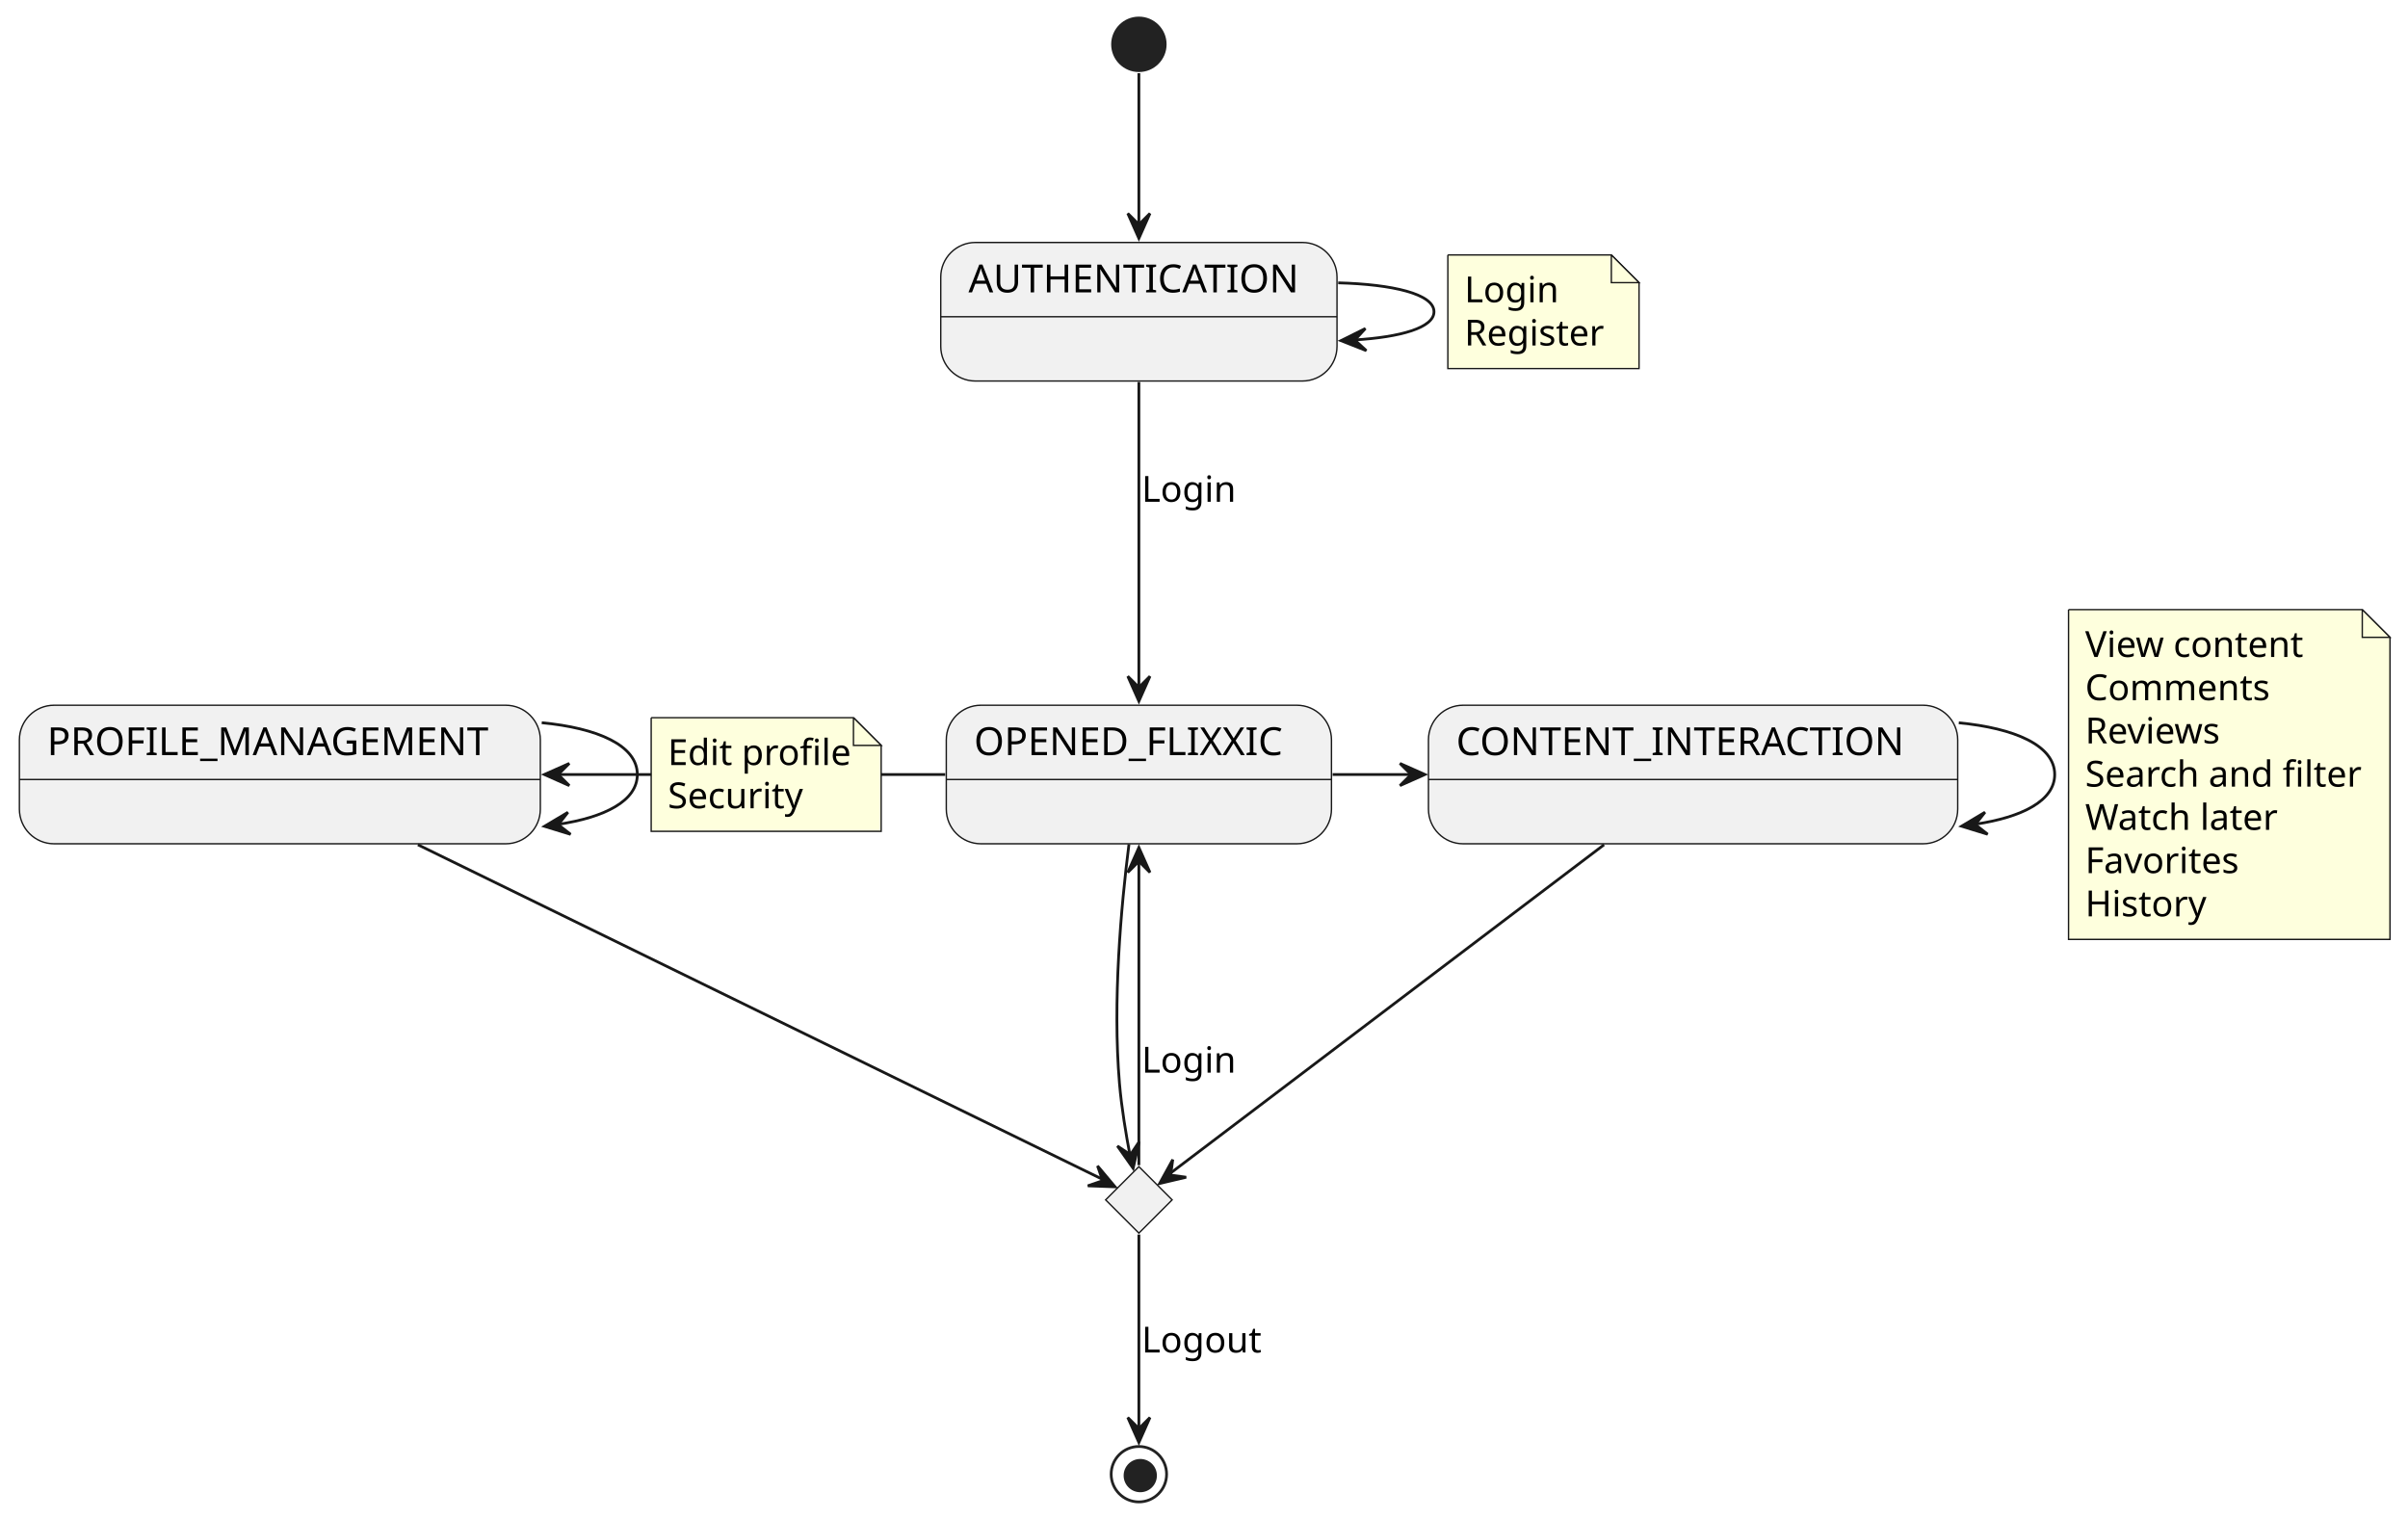
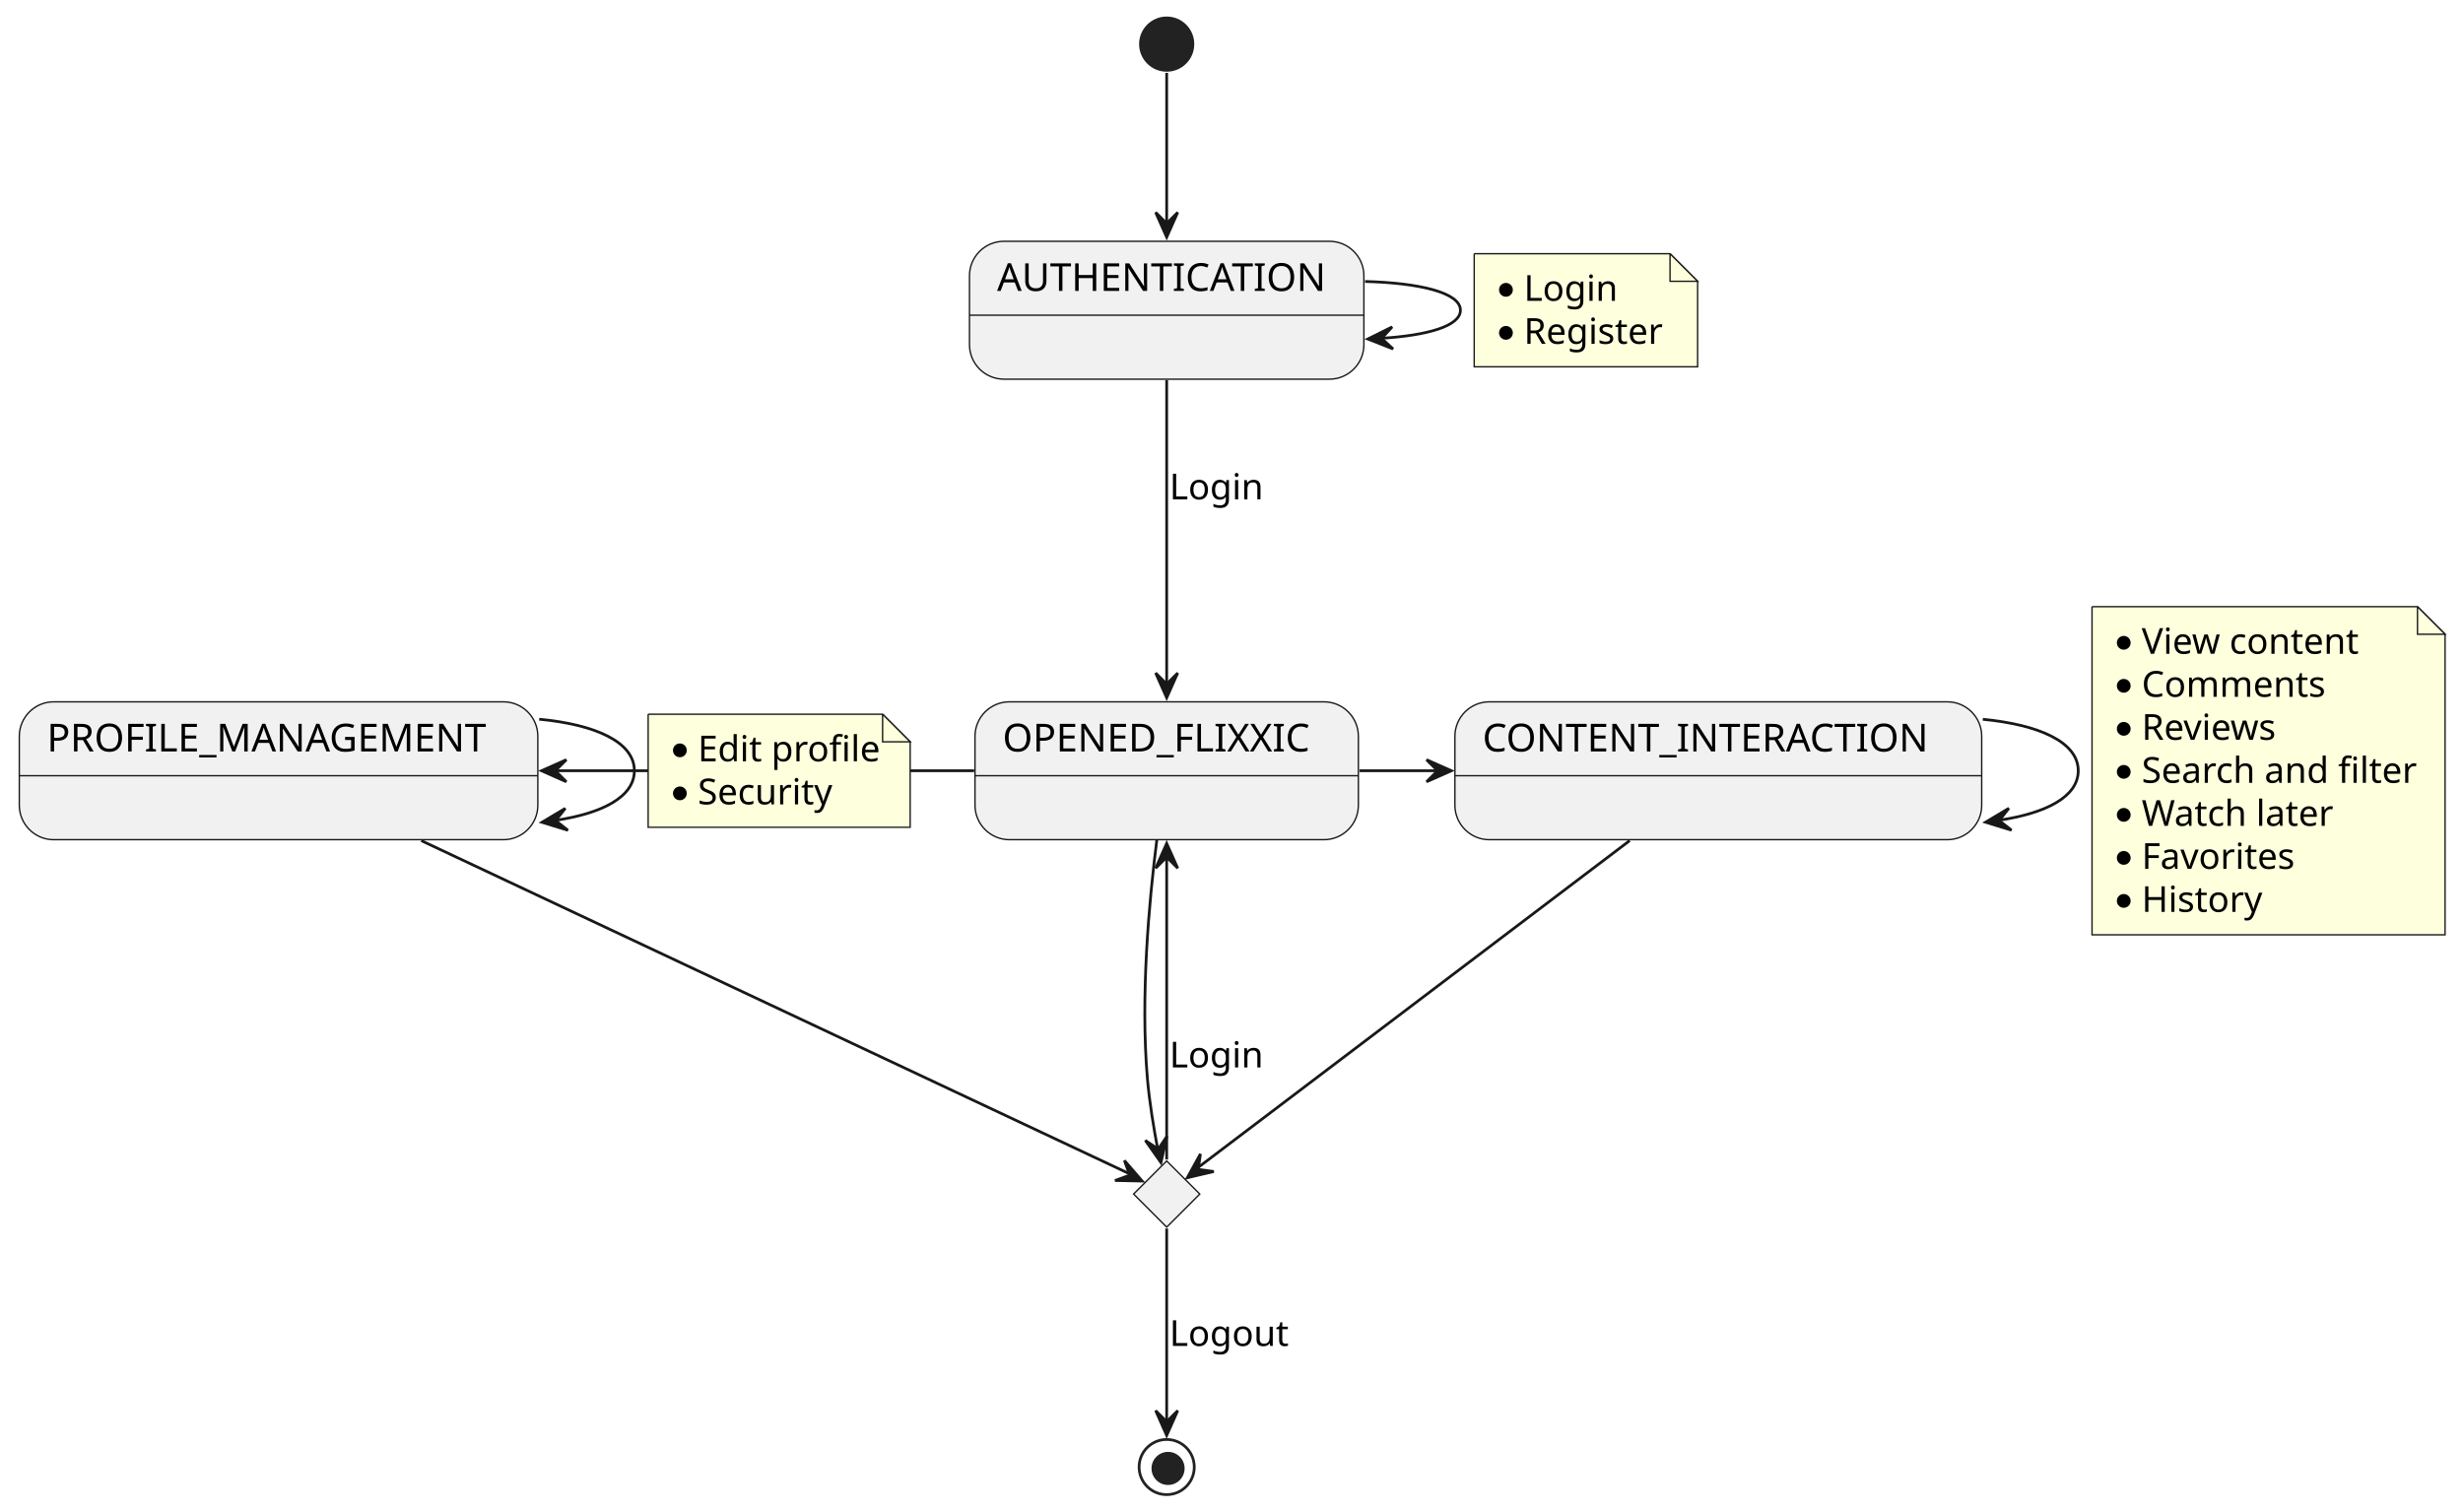
- <svg xmlns="http://www.w3.org/2000/svg" contentStyleType="text/css" height="548px" preserveAspectRatio="none" style="width:869px;height:548px;background:#FFFFFF;" version="1.1" viewBox="0 0 869 548" width="869px" zoomAndPan="magnify">
+ <svg xmlns="http://www.w3.org/2000/svg" contentStyleType="text/css" height="548px" preserveAspectRatio="none" style="width:893px;height:548px;background:#FFFFFF;" version="1.1" viewBox="0 0 893 548" width="893px" zoomAndPan="magnify">
  <defs />
  <g>
-     <ellipse cx="411" cy="16" fill="#222222" rx="10" ry="10" style="stroke:none;stroke-width:1.0;" />
+     <ellipse cx="423" cy="16" fill="#222222" rx="10" ry="10" style="stroke:none;stroke-width:1.0;" />
    <g id="AUTHENTICATION">
-       <rect fill="#F1F1F1" height="50" rx="12.5" ry="12.5" style="stroke:#181818;stroke-width:0.5;" width="143" x="339.5" y="87.5" />
-       <line style="stroke:#181818;stroke-width:0.5;" x1="339.5" x2="482.5" y1="114.3" y2="114.3" />
-       <text fill="#000000" font-family="sans-serif" font-size="14" lengthAdjust="spacing" textLength="123" x="349.5" y="105.506">AUTHENTICATION</text>
+       <rect fill="#F1F1F1" height="50" rx="12.5" ry="12.5" style="stroke:#181818;stroke-width:0.5;" width="143" x="351.5" y="87.5" />
+       <line style="stroke:#181818;stroke-width:0.5;" x1="351.5" x2="494.5" y1="114.3" y2="114.3" />
+       <text fill="#000000" font-family="sans-serif" font-size="14" lengthAdjust="spacing" textLength="123" x="361.5" y="105.506">AUTHENTICATION</text>
    </g>
    <g id="OPENED_FLIXXIC">
-       <rect fill="#F1F1F1" height="50" rx="12.5" ry="12.5" style="stroke:#181818;stroke-width:0.5;" width="139" x="341.5" y="254.5" />
-       <line style="stroke:#181818;stroke-width:0.5;" x1="341.5" x2="480.5" y1="281.3" y2="281.3" />
-       <text fill="#000000" font-family="sans-serif" font-size="14" lengthAdjust="spacing" textLength="119" x="351.5" y="272.506">OPENED_FLIXXIC</text>
+       <rect fill="#F1F1F1" height="50" rx="12.5" ry="12.5" style="stroke:#181818;stroke-width:0.5;" width="139" x="353.5" y="254.5" />
+       <line style="stroke:#181818;stroke-width:0.5;" x1="353.5" x2="492.5" y1="281.3" y2="281.3" />
+       <text fill="#000000" font-family="sans-serif" font-size="14" lengthAdjust="spacing" textLength="119" x="363.5" y="272.506">OPENED_FLIXXIC</text>
    </g>
    <g id="CONTENT_INTERACTION">
-       <rect fill="#F1F1F1" height="50" rx="12.5" ry="12.5" style="stroke:#181818;stroke-width:0.5;" width="191" x="515.5" y="254.5" />
-       <line style="stroke:#181818;stroke-width:0.5;" x1="515.5" x2="706.5" y1="281.3" y2="281.3" />
-       <text fill="#000000" font-family="sans-serif" font-size="14" lengthAdjust="spacing" textLength="171" x="525.5" y="272.506">CONTENT_INTERACTION</text>
+       <rect fill="#F1F1F1" height="50" rx="12.5" ry="12.5" style="stroke:#181818;stroke-width:0.5;" width="191" x="527.5" y="254.5" />
+       <line style="stroke:#181818;stroke-width:0.5;" x1="527.5" x2="718.5" y1="281.3" y2="281.3" />
+       <text fill="#000000" font-family="sans-serif" font-size="14" lengthAdjust="spacing" textLength="171" x="537.5" y="272.506">CONTENT_INTERACTION</text>
    </g>
    <g id="PROFILE_MANAGEMENT">
      <rect fill="#F1F1F1" height="50" rx="12.5" ry="12.5" style="stroke:#181818;stroke-width:0.5;" width="188" x="7" y="254.5" />
      <line style="stroke:#181818;stroke-width:0.5;" x1="7" x2="195" y1="281.3" y2="281.3" />
      <text fill="#000000" font-family="sans-serif" font-size="14" lengthAdjust="spacing" textLength="168" x="17" y="272.506">PROFILE_MANAGEMENT</text>
    </g>
    <g id="elem_logout">
-       <polygon fill="#F1F1F1" points="411,421,423,433,411,445,399,433,411,421" style="stroke:#181818;stroke-width:0.5;" />
+       <polygon fill="#F1F1F1" points="423,421,435,433,423,445,411,433,423,421" style="stroke:#181818;stroke-width:0.5;" />
    </g>
-     <ellipse cx="411" cy="532" fill="none" rx="10" ry="10" style="stroke:#222222;stroke-width:1.0;" />
-     <ellipse cx="411.5" cy="532.5" fill="#222222" rx="6" ry="6" style="stroke:none;stroke-width:1.0;" />
+     <ellipse cx="423" cy="532" fill="none" rx="10" ry="10" style="stroke:#222222;stroke-width:1.0;" />
+     <ellipse cx="423.5" cy="532.5" fill="#222222" rx="6" ry="6" style="stroke:none;stroke-width:1.0;" />
    <g id="link_*start_AUTHENTICATION">
-       <path d="M411,26.41 C411,39.1 411,62.31 411,81.28 " fill="none" id="*start-to-AUTHENTICATION" style="stroke:#181818;stroke-width:1.0;" />
-       <polygon fill="#181818" points="411,86.02,415,77.02,411,81.02,407,77.02,411,86.02" style="stroke:#181818;stroke-width:1.0;" />
+       <path d="M423,26.41 C423,39.1 423,62.31 423,81.28 " fill="none" id="*start-to-AUTHENTICATION" style="stroke:#181818;stroke-width:1.0;" />
+       <polygon fill="#181818" points="423,86.02,427,77.02,423,81.02,419,77.02,423,86.02" style="stroke:#181818;stroke-width:1.0;" />
    </g>
    <g id="link_AUTHENTICATION_OPENED_FLIXXIC">
-       <path d="M411,137.85 C411,167.21 411,216.59 411,248.34 " fill="none" id="AUTHENTICATION-to-OPENED_FLIXXIC" style="stroke:#181818;stroke-width:1.0;" />
-       <polygon fill="#181818" points="411,253.05,415,244.05,411,248.05,407,244.05,411,253.05" style="stroke:#181818;stroke-width:1.0;" />
-       <text fill="#000000" font-family="sans-serif" font-size="13" lengthAdjust="spacing" textLength="31" x="412" y="181.077">Login</text>
+       <path d="M423,137.85 C423,167.21 423,216.59 423,248.34 " fill="none" id="AUTHENTICATION-to-OPENED_FLIXXIC" style="stroke:#181818;stroke-width:1.0;" />
+       <polygon fill="#181818" points="423,253.05,427,244.05,423,248.05,419,244.05,423,253.05" style="stroke:#181818;stroke-width:1.0;" />
+       <text fill="#000000" font-family="sans-serif" font-size="13" lengthAdjust="spacing" textLength="31" x="424" y="181.077">Login</text>
    </g>
    <g id="link_OPENED_FLIXXIC_CONTENT_INTERACTION">
-       <path d="M480.92,279.5 C490.39,279.5 499.86,279.5 509.32,279.5 " fill="none" id="OPENED_FLIXXIC-to-CONTENT_INTERACTION" style="stroke:#181818;stroke-width:1.0;" />
-       <polygon fill="#181818" points="514.22,279.5,505.22,275.5,509.22,279.5,505.22,283.5,514.22,279.5" style="stroke:#181818;stroke-width:1.0;" />
+       <path d="M492.92,279.5 C502.39,279.5 511.86,279.5 521.32,279.5 " fill="none" id="OPENED_FLIXXIC-to-CONTENT_INTERACTION" style="stroke:#181818;stroke-width:1.0;" />
+       <polygon fill="#181818" points="526.22,279.5,517.22,275.5,521.22,279.5,517.22,283.5,526.22,279.5" style="stroke:#181818;stroke-width:1.0;" />
    </g>
    <g id="link_PROFILE_MANAGEMENT_OPENED_FLIXXIC">
-       <path d="M201.43,279.5 C247.99,279.5 294.55,279.5 341.12,279.5 " fill="none" id="PROFILE_MANAGEMENT-backto-OPENED_FLIXXIC" style="stroke:#181818;stroke-width:1.0;" />
-       <polygon fill="#181818" points="196.45,279.5,205.45,283.5,201.45,279.5,205.45,275.5,196.45,279.5" style="stroke:#181818;stroke-width:1.0;" />
+       <path d="M201.19,279.5 C251.86,279.5 302.52,279.5 353.19,279.5 " fill="none" id="PROFILE_MANAGEMENT-backto-OPENED_FLIXXIC" style="stroke:#181818;stroke-width:1.0;" />
+       <polygon fill="#181818" points="196.34,279.5,205.34,283.5,201.34,279.5,205.34,275.5,196.34,279.5" style="stroke:#181818;stroke-width:1.0;" />
    </g>
    <g id="link_CONTENT_INTERACTION_CONTENT_INTERACTION">
-       <path d="M706.89,260.84 C727,262.77 741.5,268.99 741.5,279.5 C741.5,288.94 729.8,294.92 712.83,297.44 " fill="none" id="CONTENT_INTERACTION-to-CONTENT_INTERACTION" style="stroke:#181818;stroke-width:1.0;" />
-       <polygon fill="#181818" points="707.89,298.16,717.304,301.053,712.854,297.561,716.346,293.11,707.89,298.16" style="stroke:#181818;stroke-width:1.0;" />
-       <path d="M746.5,220 L746.5,339 L862.5,339 L862.5,230 L852.5,220 L746.5,220 " fill="#FEFFDD" style="stroke:#181818;stroke-width:0.5;" />
-       <path d="M852.5,220 L852.5,230 L862.5,230 L852.5,220 " fill="#FEFFDD" style="stroke:#181818;stroke-width:0.5;" />
-       <text fill="#000000" font-family="sans-serif" font-size="13" lengthAdjust="spacing" textLength="75" x="752.5" y="237.077">View content</text>
-       <text fill="#000000" font-family="sans-serif" font-size="13" lengthAdjust="spacing" textLength="63" x="752.5" y="252.677">Comments</text>
-       <text fill="#000000" font-family="sans-serif" font-size="13" lengthAdjust="spacing" textLength="49" x="752.5" y="268.277">Reviews</text>
-       <text fill="#000000" font-family="sans-serif" font-size="13" lengthAdjust="spacing" textLength="95" x="752.5" y="283.877">Search and filter</text>
-       <text fill="#000000" font-family="sans-serif" font-size="13" lengthAdjust="spacing" textLength="66" x="752.5" y="299.477">Watch later</text>
-       <text fill="#000000" font-family="sans-serif" font-size="13" lengthAdjust="spacing" textLength="54" x="752.5" y="315.077">Favorites</text>
-       <text fill="#000000" font-family="sans-serif" font-size="13" lengthAdjust="spacing" textLength="41" x="752.5" y="330.677">History</text>
+       <path d="M718.89,260.84 C739,262.77 753.5,268.99 753.5,279.5 C753.5,288.94 741.8,294.92 724.83,297.44 " fill="none" id="CONTENT_INTERACTION-to-CONTENT_INTERACTION" style="stroke:#181818;stroke-width:1.0;" />
+       <polygon fill="#181818" points="719.89,298.16,729.304,301.053,724.854,297.561,728.346,293.11,719.89,298.16" style="stroke:#181818;stroke-width:1.0;" />
+       <path d="M758.5,220 L758.5,339 L886.5,339 L886.5,230 L876.5,220 L758.5,220 " fill="#FEFFDD" style="stroke:#181818;stroke-width:0.5;" />
+       <path d="M876.5,220 L876.5,230 L886.5,230 L876.5,220 " fill="#FEFFDD" style="stroke:#181818;stroke-width:0.5;" />
+       <ellipse cx="770" cy="233.1" fill="#000000" rx="2.5" ry="2.5" style="stroke:#000000;stroke-width:0.0;" />
+       <text fill="#000000" font-family="sans-serif" font-size="13" lengthAdjust="spacing" textLength="75" x="776.5" y="237.077">View content</text>
+       <ellipse cx="770" cy="248.7" fill="#000000" rx="2.5" ry="2.5" style="stroke:#000000;stroke-width:0.0;" />
+       <text fill="#000000" font-family="sans-serif" font-size="13" lengthAdjust="spacing" textLength="63" x="776.5" y="252.677">Comments</text>
+       <ellipse cx="770" cy="264.3" fill="#000000" rx="2.5" ry="2.5" style="stroke:#000000;stroke-width:0.0;" />
+       <text fill="#000000" font-family="sans-serif" font-size="13" lengthAdjust="spacing" textLength="49" x="776.5" y="268.277">Reviews</text>
+       <ellipse cx="770" cy="279.9" fill="#000000" rx="2.5" ry="2.5" style="stroke:#000000;stroke-width:0.0;" />
+       <text fill="#000000" font-family="sans-serif" font-size="13" lengthAdjust="spacing" textLength="95" x="776.5" y="283.877">Search and filter</text>
+       <ellipse cx="770" cy="295.5" fill="#000000" rx="2.5" ry="2.5" style="stroke:#000000;stroke-width:0.0;" />
+       <text fill="#000000" font-family="sans-serif" font-size="13" lengthAdjust="spacing" textLength="66" x="776.5" y="299.477">Watch later</text>
+       <ellipse cx="770" cy="311.1" fill="#000000" rx="2.5" ry="2.5" style="stroke:#000000;stroke-width:0.0;" />
+       <text fill="#000000" font-family="sans-serif" font-size="13" lengthAdjust="spacing" textLength="54" x="776.5" y="315.077">Favorites</text>
+       <ellipse cx="770" cy="326.7" fill="#000000" rx="2.5" ry="2.5" style="stroke:#000000;stroke-width:0.0;" />
+       <text fill="#000000" font-family="sans-serif" font-size="13" lengthAdjust="spacing" textLength="41" x="776.5" y="330.677">History</text>
    </g>
    <g id="link_AUTHENTICATION_AUTHENTICATION">
-       <path d="M482.93,102.07 C502.54,102.6 517.5,106.07 517.5,112.5 C517.5,118.27 505.43,121.67 488.75,122.68 " fill="none" id="AUTHENTICATION-to-AUTHENTICATION" style="stroke:#181818;stroke-width:1.0;" />
-       <polygon fill="#181818" points="483.93,122.93,493.093,126.541,488.925,122.716,492.75,118.548,483.93,122.93" style="stroke:#181818;stroke-width:1.0;" />
-       <path d="M522.5,92 L522.5,133 L591.5,133 L591.5,102 L581.5,92 L522.5,92 " fill="#FEFFDD" style="stroke:#181818;stroke-width:0.5;" />
-       <path d="M581.5,92 L581.5,102 L591.5,102 L581.5,92 " fill="#FEFFDD" style="stroke:#181818;stroke-width:0.5;" />
-       <text fill="#000000" font-family="sans-serif" font-size="13" lengthAdjust="spacing" textLength="31" x="528.5" y="109.077">Login</text>
-       <text fill="#000000" font-family="sans-serif" font-size="13" lengthAdjust="spacing" textLength="48" x="528.5" y="124.677">Register</text>
+       <path d="M494.93,102.07 C514.54,102.6 529.5,106.07 529.5,112.5 C529.5,118.27 517.43,121.67 500.75,122.68 " fill="none" id="AUTHENTICATION-to-AUTHENTICATION" style="stroke:#181818;stroke-width:1.0;" />
+       <polygon fill="#181818" points="495.93,122.93,505.093,126.541,500.925,122.716,504.75,118.548,495.93,122.93" style="stroke:#181818;stroke-width:1.0;" />
+       <path d="M534.5,92 L534.5,133 L615.5,133 L615.5,102 L605.5,92 L534.5,92 " fill="#FEFFDD" style="stroke:#181818;stroke-width:0.5;" />
+       <path d="M605.5,92 L605.5,102 L615.5,102 L605.5,92 " fill="#FEFFDD" style="stroke:#181818;stroke-width:0.5;" />
+       <ellipse cx="546" cy="105.1" fill="#000000" rx="2.5" ry="2.5" style="stroke:#000000;stroke-width:0.0;" />
+       <text fill="#000000" font-family="sans-serif" font-size="13" lengthAdjust="spacing" textLength="31" x="552.5" y="109.077">Login</text>
+       <ellipse cx="546" cy="120.7" fill="#000000" rx="2.5" ry="2.5" style="stroke:#000000;stroke-width:0.0;" />
+       <text fill="#000000" font-family="sans-serif" font-size="13" lengthAdjust="spacing" textLength="48" x="552.5" y="124.677">Register</text>
    </g>
    <g id="link_PROFILE_MANAGEMENT_PROFILE_MANAGEMENT">
      <path d="M195.5,260.81 C215.53,262.71 230,268.94 230,279.5 C230,288.99 218.32,294.98 201.42,297.48 " fill="none" id="PROFILE_MANAGEMENT-to-PROFILE_MANAGEMENT" style="stroke:#181818;stroke-width:1.0;" />
      <polygon fill="#181818" points="196.5,298.19,205.914,301.083,201.464,297.591,204.956,293.14,196.5,298.19" style="stroke:#181818;stroke-width:1.0;" />
-       <path d="M235,259 L235,300 L318,300 L318,269 L308,259 L235,259 " fill="#FEFFDD" style="stroke:#181818;stroke-width:0.5;" />
-       <path d="M308,259 L308,269 L318,269 L308,259 " fill="#FEFFDD" style="stroke:#181818;stroke-width:0.5;" />
-       <text fill="#000000" font-family="sans-serif" font-size="13" lengthAdjust="spacing" textLength="62" x="241" y="276.077">Edit profile</text>
-       <text fill="#000000" font-family="sans-serif" font-size="13" lengthAdjust="spacing" textLength="48" x="241" y="291.677">Security</text>
+       <path d="M235,259 L235,300 L330,300 L330,269 L320,259 L235,259 " fill="#FEFFDD" style="stroke:#181818;stroke-width:0.5;" />
+       <path d="M320,259 L320,269 L330,269 L320,259 " fill="#FEFFDD" style="stroke:#181818;stroke-width:0.5;" />
+       <ellipse cx="246.5" cy="272.1" fill="#000000" rx="2.5" ry="2.5" style="stroke:#000000;stroke-width:0.0;" />
+       <text fill="#000000" font-family="sans-serif" font-size="13" lengthAdjust="spacing" textLength="62" x="253" y="276.077">Edit profile</text>
+       <ellipse cx="246.5" cy="287.7" fill="#000000" rx="2.5" ry="2.5" style="stroke:#000000;stroke-width:0.0;" />
+       <text fill="#000000" font-family="sans-serif" font-size="13" lengthAdjust="spacing" textLength="48" x="253" y="291.677">Security</text>
    </g>
    <g id="link_CONTENT_INTERACTION_logout">
-       <path d="M578.87,304.84 C533.15,339.47 451.59,401.25 422.06,423.62 " fill="none" id="CONTENT_INTERACTION-to-logout" style="stroke:#181818;stroke-width:1.0;" />
-       <polygon fill="#181818" points="418.48,427.09,428.066,424.83,422.461,424.065,423.226,418.46,418.48,427.09" style="stroke:#181818;stroke-width:1.0;" />
+       <path d="M590.87,304.84 C545.15,339.47 463.59,401.25 434.06,423.62 " fill="none" id="CONTENT_INTERACTION-to-logout" style="stroke:#181818;stroke-width:1.0;" />
+       <polygon fill="#181818" points="430.48,427.09,440.066,424.83,434.461,424.065,435.226,418.46,430.48,427.09" style="stroke:#181818;stroke-width:1.0;" />
    </g>
    <g id="link_PROFILE_MANAGEMENT_logout">
-       <path d="M150.81,304.84 C224.04,340.63 356.59,405.41 398.17,425.73 " fill="none" id="PROFILE_MANAGEMENT-to-logout" style="stroke:#181818;stroke-width:1.0;" />
-       <polygon fill="#181818" points="402.41,428.29,396.081,420.744,397.918,426.094,392.568,427.931,402.41,428.29" style="stroke:#181818;stroke-width:1.0;" />
+       <path d="M152.73,304.84 C228.96,340.7 367.04,405.67 409.93,425.85 " fill="none" id="PROFILE_MANAGEMENT-to-logout" style="stroke:#181818;stroke-width:1.0;" />
+       <polygon fill="#181818" points="414.12,428.29,407.676,420.841,409.595,426.163,404.273,428.082,414.12,428.29" style="stroke:#181818;stroke-width:1.0;" />
    </g>
    <g id="link_OPENED_FLIXXIC_logout">
-       <path d="M407.42,304.66 C404.58,327.07 401.48,361.31 404,391 C404.74,399.72 406.35,409.36 407.83,417.11 " fill="none" id="OPENED_FLIXXIC-to-logout" style="stroke:#181818;stroke-width:1.0;" />
-       <polygon fill="#181818" points="408.93,421.61,411.103,412.004,407.958,416.705,403.256,413.56,408.93,421.61" style="stroke:#181818;stroke-width:1.0;" />
+       <path d="M419.42,304.66 C416.58,327.07 413.48,361.31 416,391 C416.74,399.72 418.35,409.36 419.83,417.11 " fill="none" id="OPENED_FLIXXIC-to-logout" style="stroke:#181818;stroke-width:1.0;" />
+       <polygon fill="#181818" points="420.93,421.61,423.103,412.004,419.958,416.705,415.256,413.56,420.93,421.61" style="stroke:#181818;stroke-width:1.0;" />
    </g>
    <g id="link_OPENED_FLIXXIC_logout">
-       <path d="M411,310.49 C411,344.2 411,397.26 411,420.48 " fill="none" id="OPENED_FLIXXIC-backto-logout" style="stroke:#181818;stroke-width:1.0;" />
-       <polygon fill="#181818" points="411,305.84,407,314.84,411,310.84,415,314.84,411,305.84" style="stroke:#181818;stroke-width:1.0;" />
-       <text fill="#000000" font-family="sans-serif" font-size="13" lengthAdjust="spacing" textLength="31" x="412" y="387.077">Login</text>
+       <path d="M423,310.49 C423,344.2 423,397.26 423,420.48 " fill="none" id="OPENED_FLIXXIC-backto-logout" style="stroke:#181818;stroke-width:1.0;" />
+       <polygon fill="#181818" points="423,305.84,419,314.84,423,310.84,427,314.84,423,305.84" style="stroke:#181818;stroke-width:1.0;" />
+       <text fill="#000000" font-family="sans-serif" font-size="13" lengthAdjust="spacing" textLength="31" x="424" y="387.077">Login</text>
    </g>
    <g id="link_logout_*end">
-       <path d="M411,445.51 C411,462.99 411,496.25 411,515.73 " fill="none" id="logout-to-*end" style="stroke:#181818;stroke-width:1.0;" />
-       <polygon fill="#181818" points="411,520.54,415,511.54,411,515.54,407,511.54,411,520.54" style="stroke:#181818;stroke-width:1.0;" />
-       <text fill="#000000" font-family="sans-serif" font-size="13" lengthAdjust="spacing" textLength="39" x="412" y="488.077">Logout</text>
+       <path d="M423,445.51 C423,462.99 423,496.25 423,515.73 " fill="none" id="logout-to-*end" style="stroke:#181818;stroke-width:1.0;" />
+       <polygon fill="#181818" points="423,520.54,427,511.54,423,515.54,419,511.54,423,520.54" style="stroke:#181818;stroke-width:1.0;" />
+       <text fill="#000000" font-family="sans-serif" font-size="13" lengthAdjust="spacing" textLength="39" x="424" y="488.077">Logout</text>
    </g>
  </g>
</svg>
